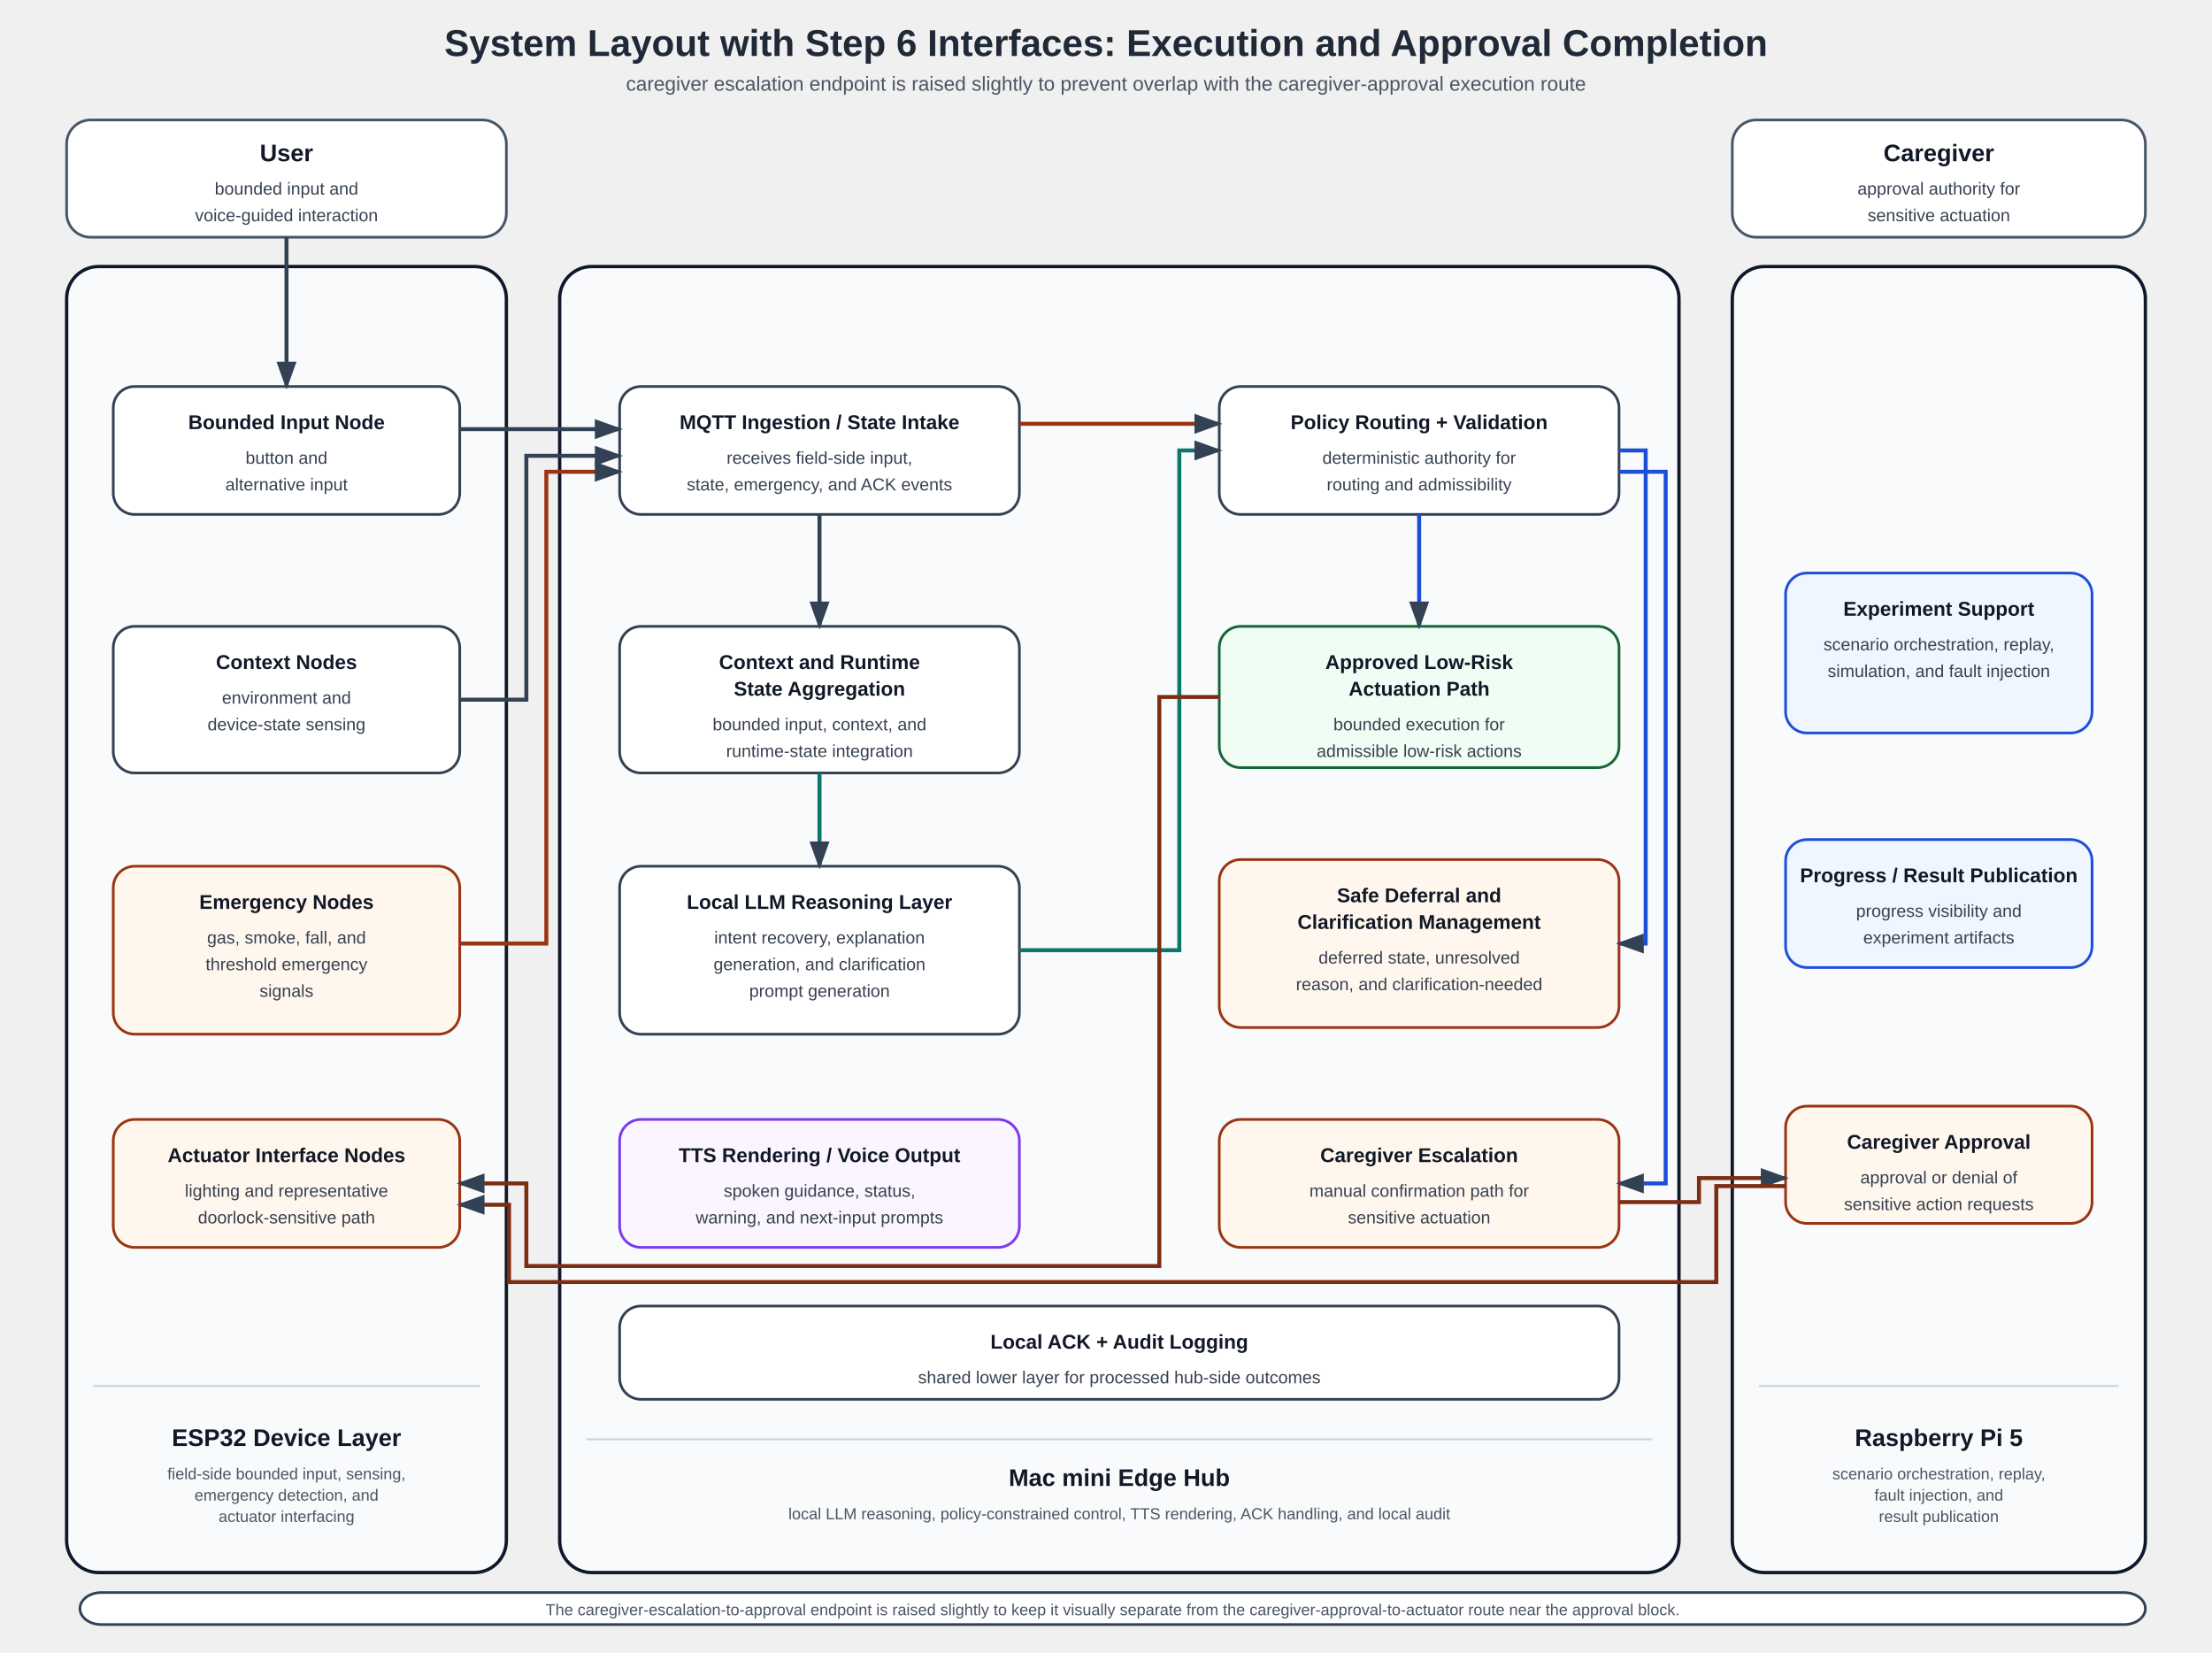
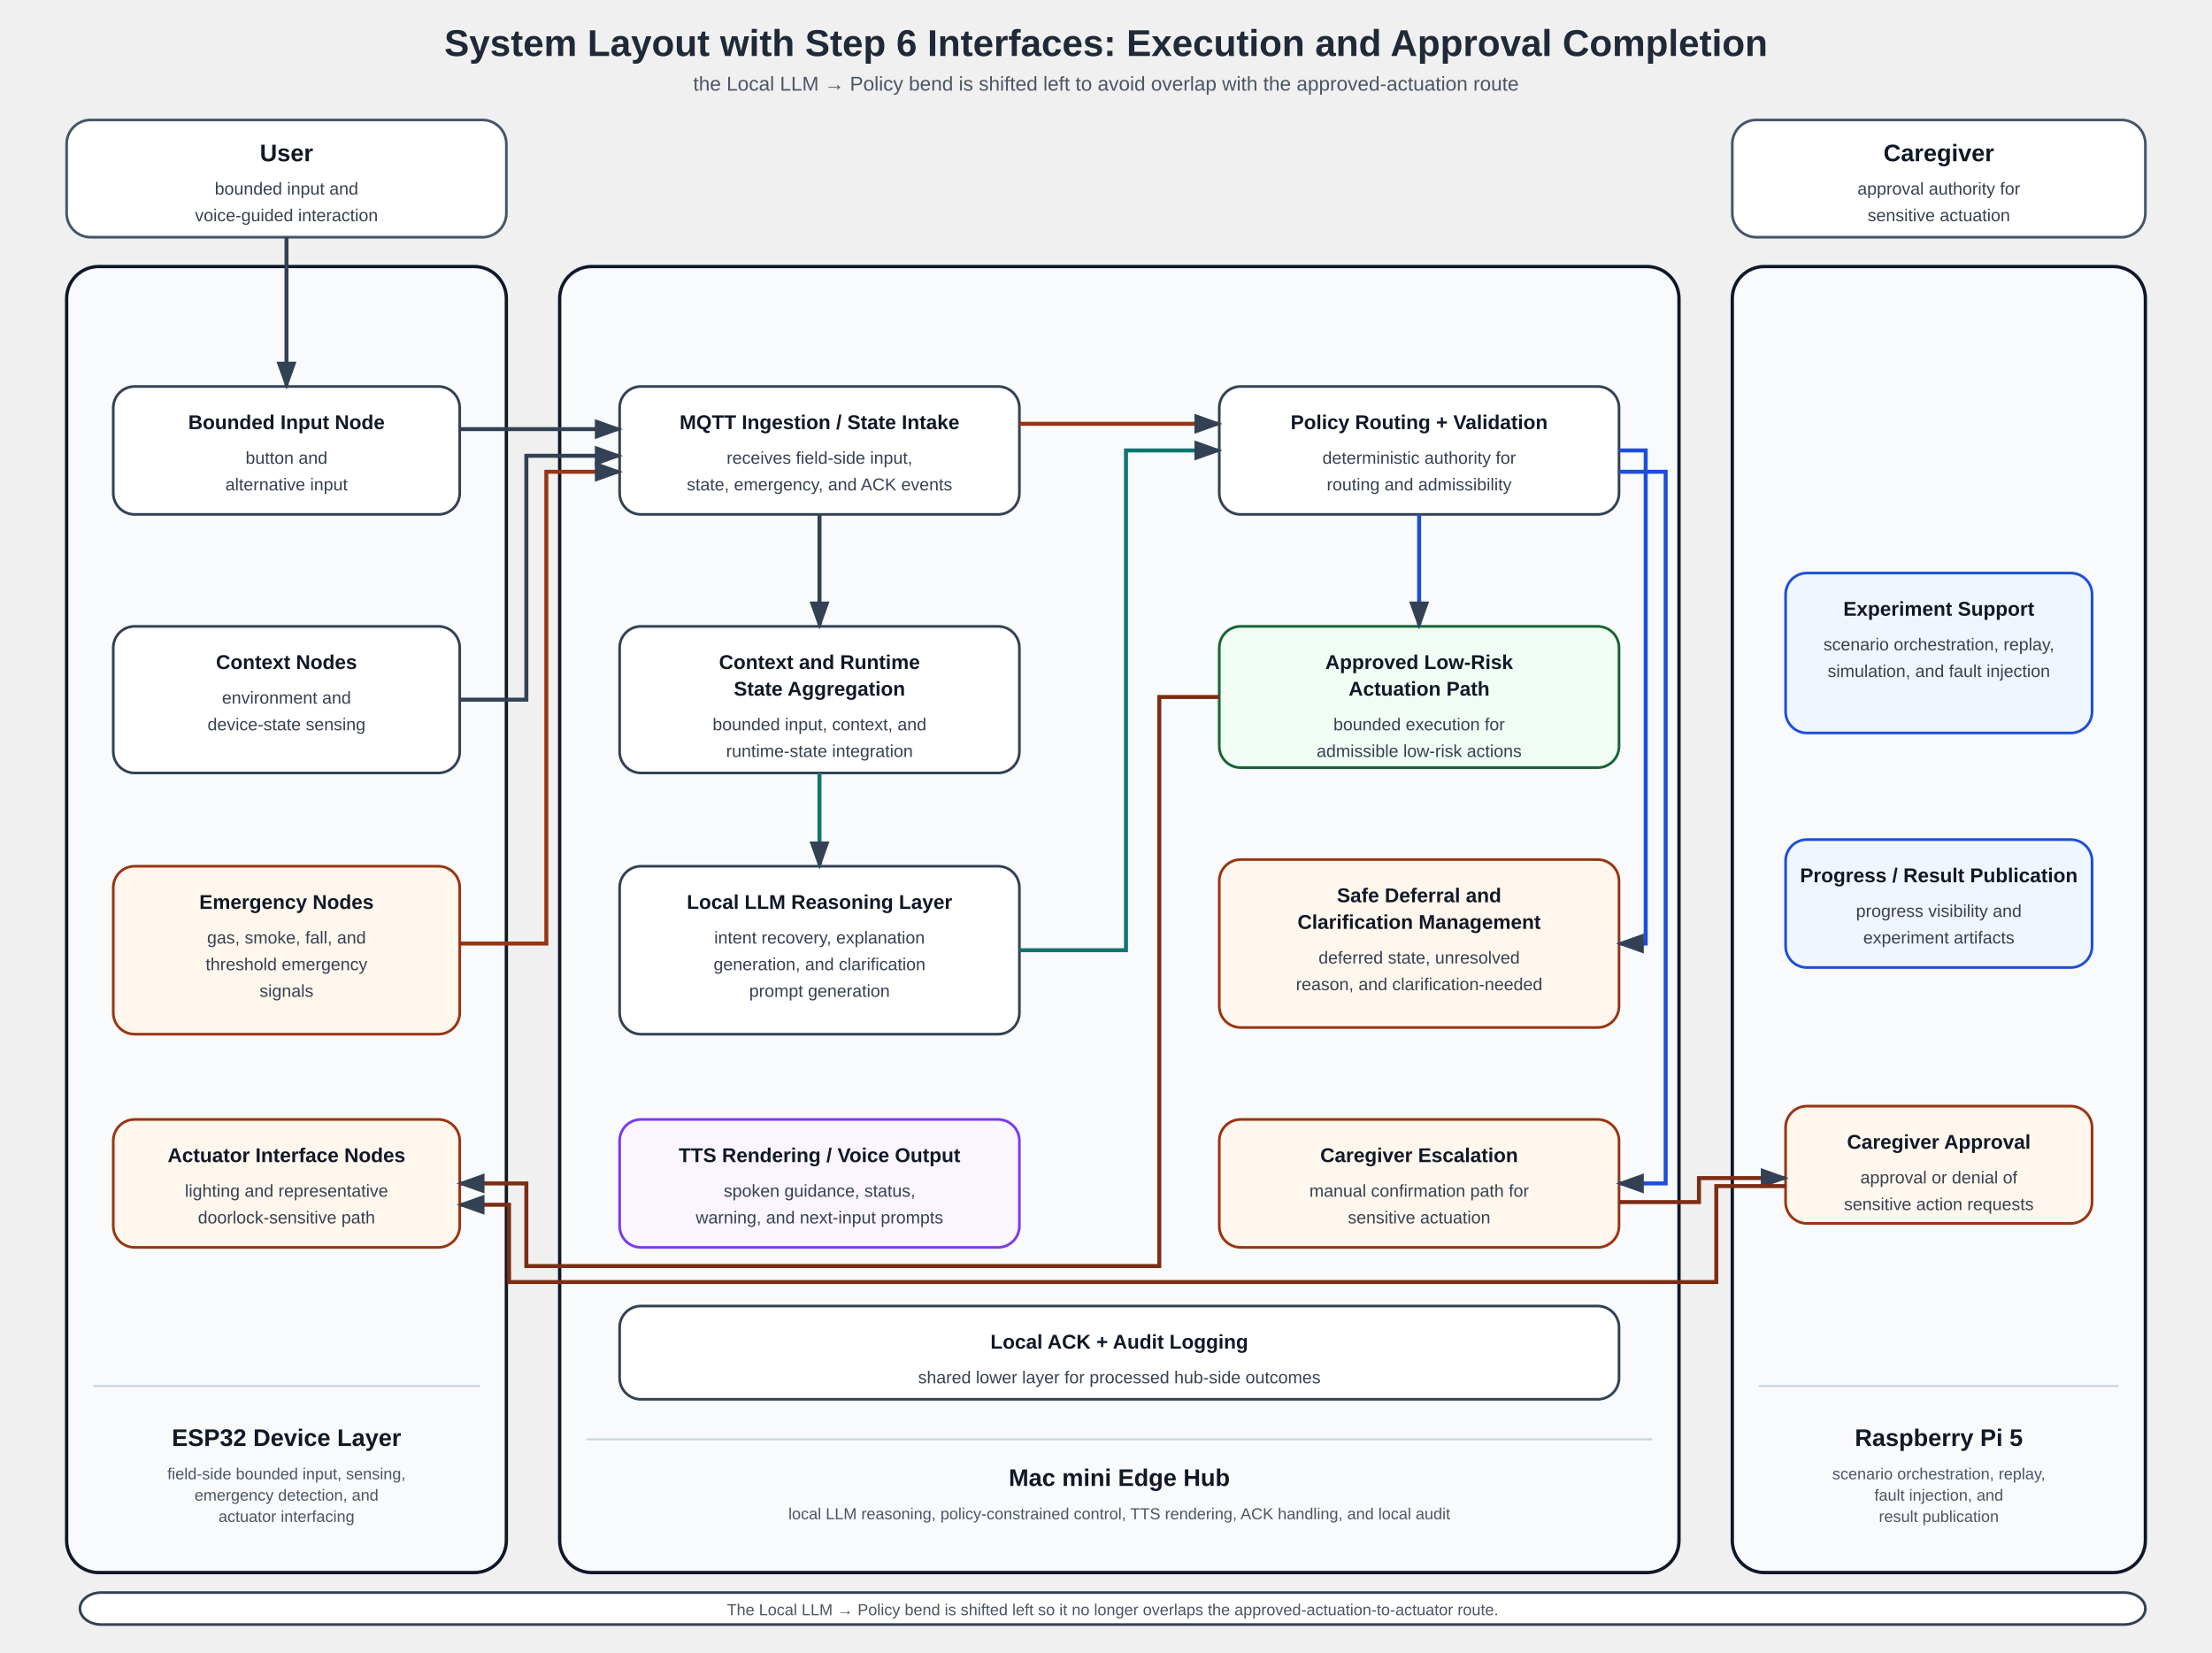
<svg xmlns="http://www.w3.org/2000/svg" width="1660" height="1240" viewBox="0 0 1660 1240">
  <defs>
    <style>
      .title { font: 700 28px Arial, sans-serif; fill: #1f2937; }
      .subtitle { font: 400 15px Arial, sans-serif; fill: #4b5563; }
      .host { fill: #f8fafc; stroke: #0f172a; stroke-width: 2.5; rx: 24; ry: 24; }
      .actor { fill: #ffffff; stroke: #475569; stroke-width: 2; rx: 18; ry: 18; }
      .box { fill: #ffffff; stroke: #334155; stroke-width: 2; rx: 16; ry: 16; }
      .safe { fill: #f0fdf4; stroke: #166534; stroke-width: 2; rx: 16; ry: 16; }
      .critical { fill: #fff7ed; stroke: #9a3412; stroke-width: 2; rx: 16; ry: 16; }
      .tts { fill: #faf5ff; stroke: #7c3aed; stroke-width: 2; rx: 16; ry: 16; }
      .exp { fill: #eff6ff; stroke: #1d4ed8; stroke-width: 2; rx: 16; ry: 16; }
      .section { font: 700 18px Arial, sans-serif; fill: #111827; }
      .tiny { font: 400 12px Arial, sans-serif; fill: #4b5563; }
      .label { font: 600 15px Arial, sans-serif; fill: #111827; }
      .small { font: 400 13px Arial, sans-serif; fill: #374151; }
      .arrow { stroke: #334155; stroke-width: 3; fill: none; marker-end: url(#arrowhead); }
      .divider { stroke: #cbd5e1; stroke-width: 1.5; }
      .emergency { stroke: #9a3412; }
      .llm { stroke: #0f766e; }
      .branch { stroke: #1d4ed8; }
      .exec { stroke: #7c2d12; }
    </style>
    <marker id="arrowhead" markerWidth="7" markerHeight="5" refX="6.2" refY="2.5" orient="auto">
      <polygon points="0 0, 7 2.5, 0 5" fill="#334155" />
    </marker>
    <marker id="arrowhead_em" markerWidth="7" markerHeight="5" refX="6.2" refY="2.5" orient="auto">
      <polygon points="0 0, 7 2.5, 0 5" fill="#9a3412" />
    </marker>
    <marker id="arrowhead_llm" markerWidth="7" markerHeight="5" refX="6.2" refY="2.5" orient="auto">
      <polygon points="0 0, 7 2.5, 0 5" fill="#0f766e" />
    </marker>
    <marker id="arrowhead_branch" markerWidth="7" markerHeight="5" refX="6.2" refY="2.5" orient="auto">
      <polygon points="0 0, 7 2.5, 0 5" fill="#1d4ed8" />
    </marker>
    <marker id="arrowhead_exec" markerWidth="7" markerHeight="5" refX="6.2" refY="2.5" orient="auto">
      <polygon points="0 0, 7 2.5, 0 5" fill="#7c2d12" />
    </marker>
  </defs>
  <text x="830" y="42" text-anchor="middle" class="title">System Layout with Step 6 Interfaces: Execution and Approval Completion</text>
  <text x="830" y="68" text-anchor="middle" class="subtitle">
-     caregiver escalation endpoint is raised slightly to prevent overlap with the caregiver-approval execution route
+     the Local LLM → Policy bend is shifted left to avoid overlap with the approved-actuation route
  </text>
  <rect x="50" y="90" width="330" height="88" class="actor" />
  <text x="215" y="121" text-anchor="middle" class="section">User</text>
  <text x="215" y="146" text-anchor="middle" class="small">bounded input and</text>
  <text x="215" y="166" text-anchor="middle" class="small">voice-guided interaction</text>
  <rect x="1300" y="90" width="310" height="88" class="actor" />
  <text x="1455" y="121" text-anchor="middle" class="section">Caregiver</text>
  <text x="1455" y="146" text-anchor="middle" class="small">approval authority for</text>
  <text x="1455" y="166" text-anchor="middle" class="small">sensitive actuation</text>
  <rect x="50" y="200" width="330" height="980" class="host" />
  <rect x="85" y="290" width="260" height="96" class="box" />
  <text x="215" y="322" text-anchor="middle" class="label">Bounded Input Node</text>
  <text x="215" y="348" text-anchor="middle" class="small">button and</text>
  <text x="215" y="368" text-anchor="middle" class="small">alternative input</text>
  <rect x="85" y="470" width="260" height="110" class="box" />
  <text x="215" y="502" text-anchor="middle" class="label">Context Nodes</text>
  <text x="215" y="528" text-anchor="middle" class="small">environment and</text>
  <text x="215" y="548" text-anchor="middle" class="small">device-state sensing</text>
  <rect x="85" y="650" width="260" height="126" class="critical" />
  <text x="215" y="682" text-anchor="middle" class="label">Emergency Nodes</text>
  <text x="215" y="708" text-anchor="middle" class="small">gas, smoke, fall, and</text>
  <text x="215" y="728" text-anchor="middle" class="small">threshold emergency</text>
  <text x="215" y="748" text-anchor="middle" class="small">signals</text>
  <rect x="85" y="840" width="260" height="96" class="critical" />
  <text x="215" y="872" text-anchor="middle" class="label">Actuator Interface Nodes</text>
  <text x="215" y="898" text-anchor="middle" class="small">lighting and representative</text>
  <text x="215" y="918" text-anchor="middle" class="small">doorlock-sensitive path</text>
  <line x1="70" y1="1040" x2="360" y2="1040" class="divider" />
  <text x="215" y="1085" text-anchor="middle" class="section">ESP32 Device Layer</text>
  <text x="215" y="1110" text-anchor="middle" class="tiny">field-side bounded input, sensing,</text>
  <text x="215" y="1126" text-anchor="middle" class="tiny">emergency detection, and</text>
  <text x="215" y="1142" text-anchor="middle" class="tiny">actuator interfacing</text>
  <rect x="420" y="200" width="840" height="980" class="host" />
  <rect x="465" y="290" width="300" height="96" class="box" />
  <text x="615" y="322" text-anchor="middle" class="label">MQTT Ingestion / State Intake</text>
  <text x="615" y="348" text-anchor="middle" class="small">receives field-side input,</text>
  <text x="615" y="368" text-anchor="middle" class="small">state, emergency, and ACK events</text>
  <rect x="465" y="470" width="300" height="110" class="box" />
  <text x="615" y="502" text-anchor="middle" class="label">Context and Runtime</text>
  <text x="615" y="522" text-anchor="middle" class="label">State Aggregation</text>
  <text x="615" y="548" text-anchor="middle" class="small">bounded input, context, and</text>
  <text x="615" y="568" text-anchor="middle" class="small">runtime-state integration</text>
  <rect x="465" y="650" width="300" height="126" class="box" />
  <text x="615" y="682" text-anchor="middle" class="label">Local LLM Reasoning Layer</text>
  <text x="615" y="708" text-anchor="middle" class="small">intent recovery, explanation</text>
  <text x="615" y="728" text-anchor="middle" class="small">generation, and clarification</text>
  <text x="615" y="748" text-anchor="middle" class="small">prompt generation</text>
  <rect x="465" y="840" width="300" height="96" class="tts" />
  <text x="615" y="872" text-anchor="middle" class="label">TTS Rendering / Voice Output</text>
  <text x="615" y="898" text-anchor="middle" class="small">spoken guidance, status,</text>
  <text x="615" y="918" text-anchor="middle" class="small">warning, and next-input prompts</text>
  <rect x="915" y="290" width="300" height="96" class="box" />
  <text x="1065" y="322" text-anchor="middle" class="label">Policy Routing + Validation</text>
  <text x="1065" y="348" text-anchor="middle" class="small">deterministic authority for</text>
  <text x="1065" y="368" text-anchor="middle" class="small">routing and admissibility</text>
  <rect x="915" y="470" width="300" height="106" class="safe" />
  <text x="1065" y="502" text-anchor="middle" class="label">Approved Low-Risk</text>
  <text x="1065" y="522" text-anchor="middle" class="label">Actuation Path</text>
  <text x="1065" y="548" text-anchor="middle" class="small">bounded execution for</text>
  <text x="1065" y="568" text-anchor="middle" class="small">admissible low-risk actions</text>
  <rect x="915" y="645" width="300" height="126" class="critical" />
  <text x="1065" y="677" text-anchor="middle" class="label">Safe Deferral and</text>
  <text x="1065" y="697" text-anchor="middle" class="label">Clarification Management</text>
  <text x="1065" y="723" text-anchor="middle" class="small">deferred state, unresolved</text>
  <text x="1065" y="743" text-anchor="middle" class="small">reason, and clarification-needed</text>
  <rect x="915" y="840" width="300" height="96" class="critical" />
  <text x="1065" y="872" text-anchor="middle" class="label">Caregiver Escalation</text>
  <text x="1065" y="898" text-anchor="middle" class="small">manual confirmation path for</text>
  <text x="1065" y="918" text-anchor="middle" class="small">sensitive actuation</text>
  <rect x="465" y="980" width="750" height="70" class="box" />
  <text x="840" y="1012" text-anchor="middle" class="label">Local ACK + Audit Logging</text>
  <text x="840" y="1038" text-anchor="middle" class="small">shared lower layer for processed hub-side outcomes</text>
  <line x1="440" y1="1080" x2="1240" y2="1080" class="divider" />
  <text x="840" y="1115" text-anchor="middle" class="section">Mac mini Edge Hub</text>
  <text x="840" y="1140" text-anchor="middle" class="tiny">local LLM reasoning, policy-constrained control, TTS rendering, ACK handling, and local audit</text>
  <rect x="1300" y="200" width="310" height="980" class="host" />
  <rect x="1340" y="430" width="230" height="120" class="exp" />
  <text x="1455" y="462" text-anchor="middle" class="label">Experiment Support</text>
  <text x="1455" y="488" text-anchor="middle" class="small">scenario orchestration, replay,</text>
  <text x="1455" y="508" text-anchor="middle" class="small">simulation, and fault injection</text>
  <rect x="1340" y="630" width="230" height="96" class="exp" />
  <text x="1455" y="662" text-anchor="middle" class="label">Progress / Result Publication</text>
  <text x="1455" y="688" text-anchor="middle" class="small">progress visibility and</text>
  <text x="1455" y="708" text-anchor="middle" class="small">experiment artifacts</text>
  <rect x="1340" y="830" width="230" height="88" class="critical" />
  <text x="1455" y="862" text-anchor="middle" class="label">Caregiver Approval</text>
  <text x="1455" y="888" text-anchor="middle" class="small">approval or denial of</text>
  <text x="1455" y="908" text-anchor="middle" class="small">sensitive action requests</text>
  <line x1="1320" y1="1040" x2="1590" y2="1040" class="divider" />
  <text x="1455" y="1085" text-anchor="middle" class="section">Raspberry Pi 5</text>
  <text x="1455" y="1110" text-anchor="middle" class="tiny">scenario orchestration, replay,</text>
  <text x="1455" y="1126" text-anchor="middle" class="tiny">fault injection, and</text>
  <text x="1455" y="1142" text-anchor="middle" class="tiny">result publication</text>
  <path d="M215 178 V290" class="arrow" />
  <path d="M345 322 H465" class="arrow" />
  <path d="M345 525 H375 V525 H395 V342 H465" class="arrow" />
  <path d="M345 708 H410 V354 H465" class="arrow emergency" marker-end="url(#arrowhead_em)" />
  <path d="M615 386 V470" class="arrow" />
  <path d="M765 318 H845 V318 H915" class="arrow emergency" marker-end="url(#arrowhead_em)" />
  <path d="M615 580 V650" class="arrow llm" marker-end="url(#arrowhead_llm)" />
-   <path d="M765 713 H885 V338 H915" class="arrow llm" marker-end="url(#arrowhead_llm)" />
+   <path d="M765 713 H845 V338 H915" class="arrow llm" marker-end="url(#arrowhead_llm)" />
  <path d="M1065 386 V470" class="arrow branch" marker-end="url(#arrowhead_branch)" />
  <path d="M1215 338 H1235 V708 H1215" class="arrow branch" marker-end="url(#arrowhead_branch)" />
  <path d="M1215 354 H1250 V888 H1215" class="arrow branch" marker-end="url(#arrowhead_branch)" />
  <path d="M915 523 H870 V950 H395 V888 H345" class="arrow exec" marker-end="url(#arrowhead_exec)" />
  <path d="M1215 902 H1275 V884 H1340" class="arrow exec" marker-end="url(#arrowhead_exec)" />
  <path d="M1340 890 H1288 V962 H382 V904 H345" class="arrow exec" marker-end="url(#arrowhead_exec)" />
  <rect x="60" y="1195" width="1550" height="24" class="box" />
-   <text x="835" y="1212" text-anchor="middle" class="tiny">The caregiver-escalation-to-approval endpoint is raised slightly to keep it visually separate from the caregiver-approval-to-actuator route near the approval block.</text>
+   <text x="835" y="1212" text-anchor="middle" class="tiny">The Local LLM → Policy bend is shifted left so it no longer overlaps the approved-actuation-to-actuator route.</text>
</svg>
